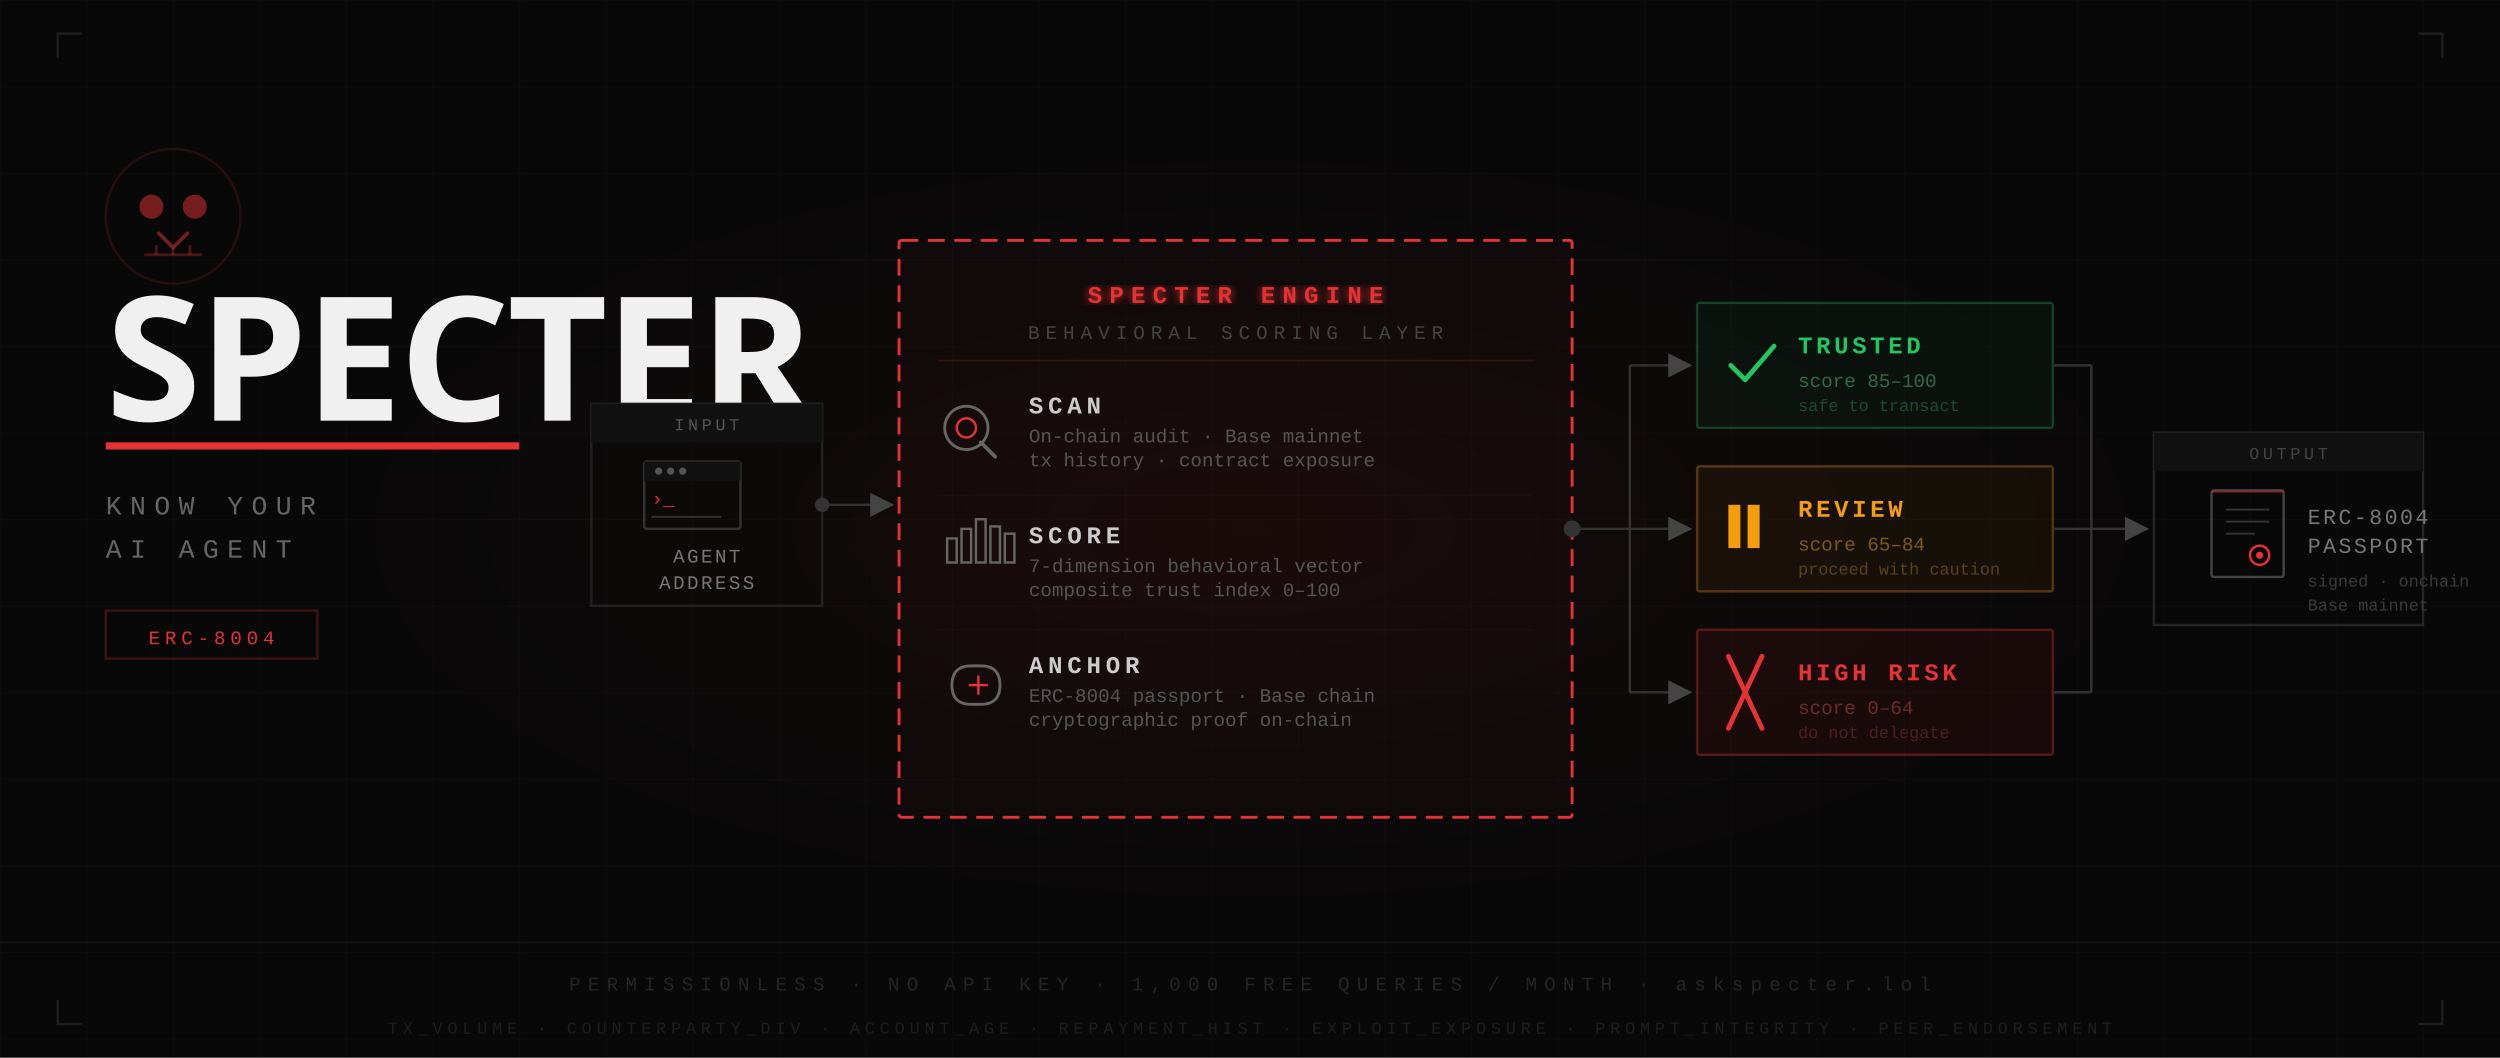
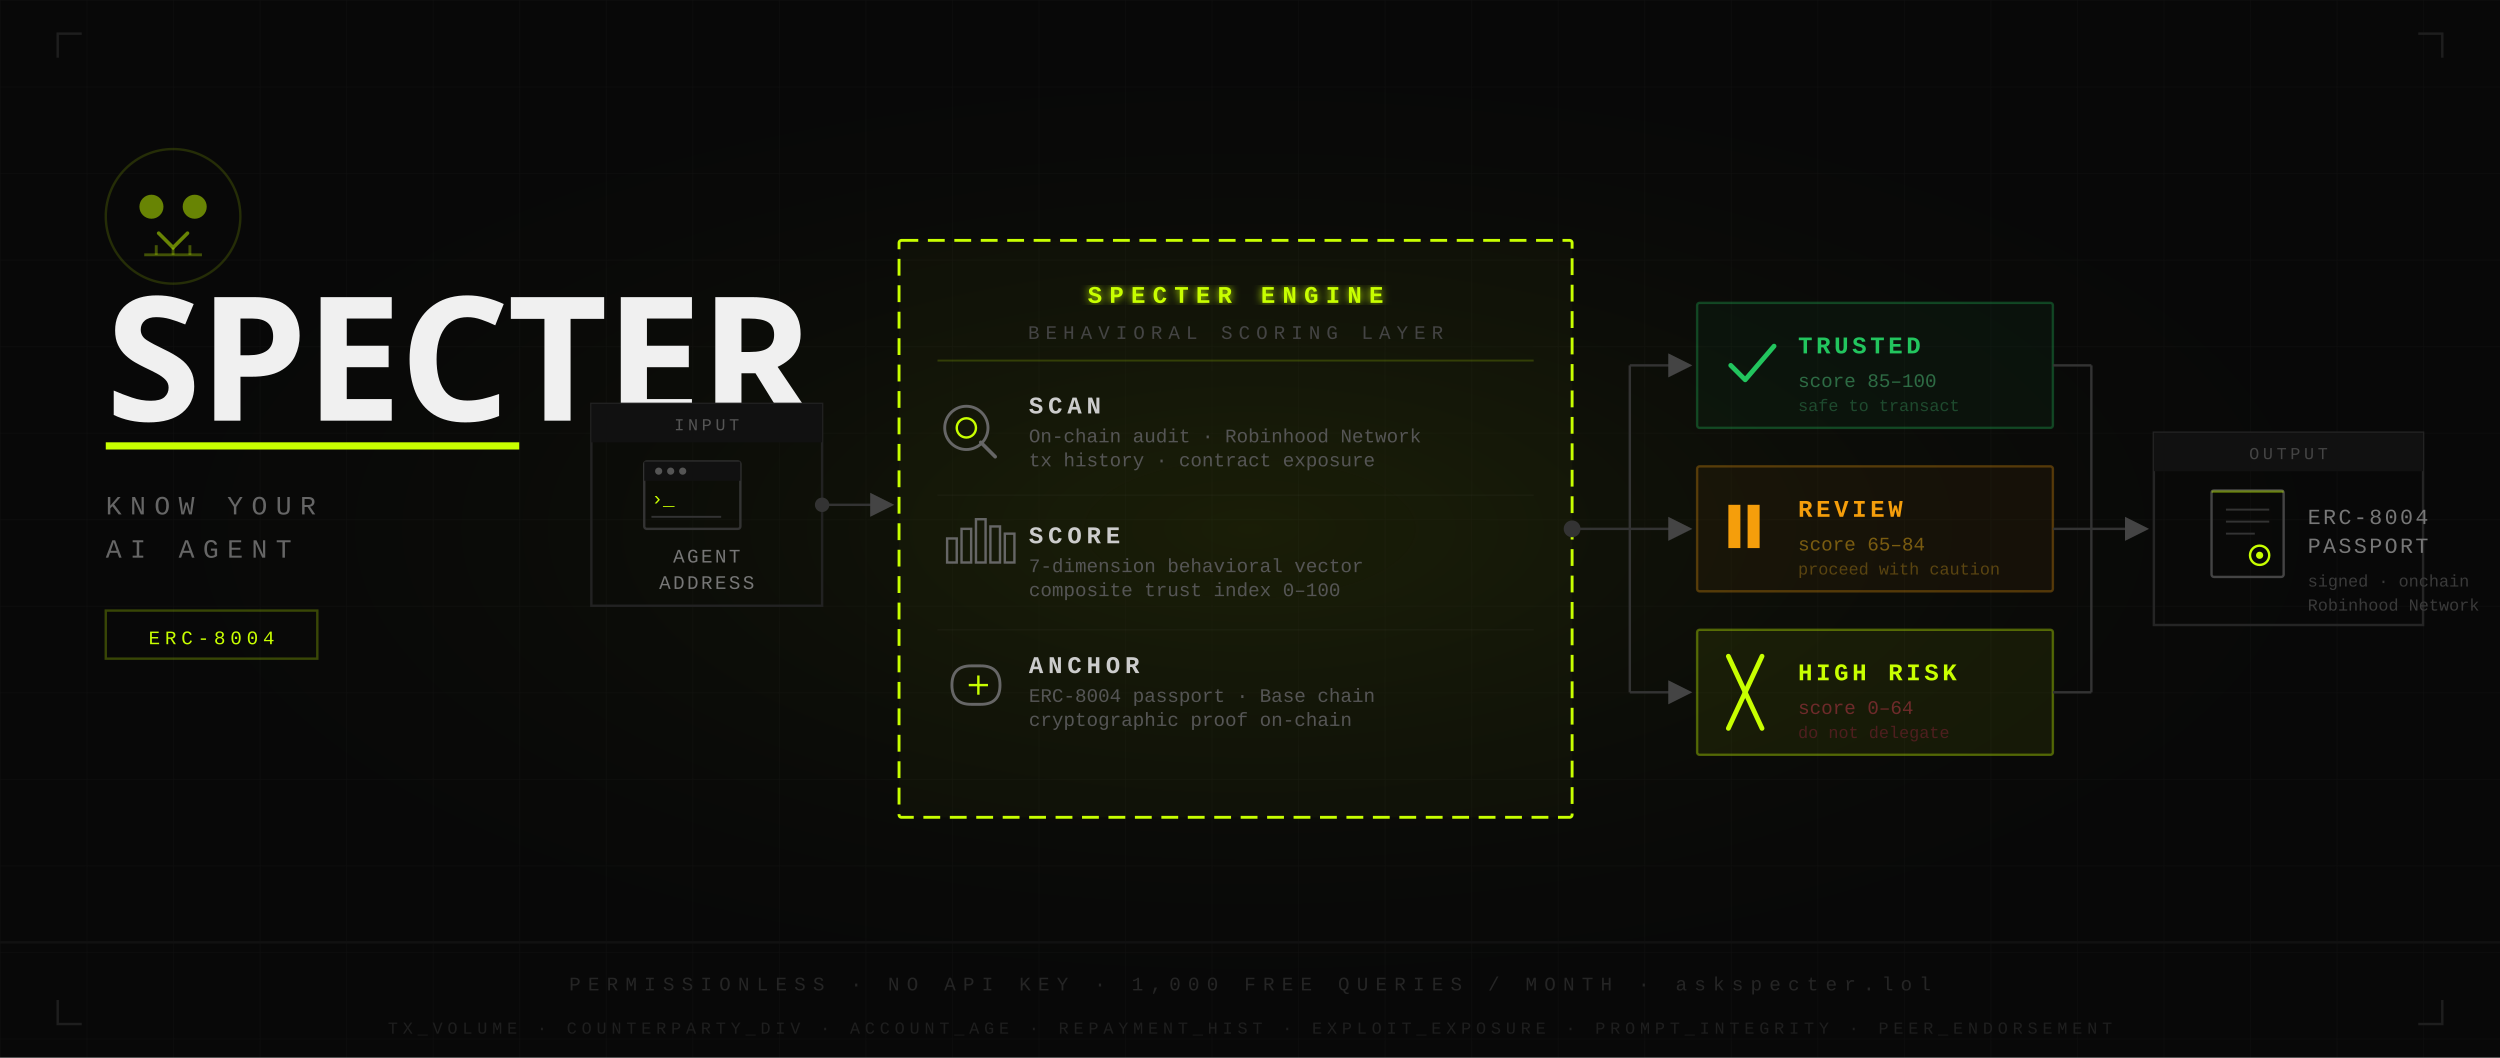
<svg xmlns="http://www.w3.org/2000/svg" width="1040" height="440" viewBox="0 0 1040 440">
  <defs>
    <pattern id="grid" x="0" y="0" width="36" height="36" patternUnits="userSpaceOnUse">
      <path d="M 36 0 L 0 0 0 36" fill="none" stroke="rgba(255,255,255,0.028)" stroke-width="0.5" />
    </pattern>
    <filter id="redglow">
      <feGaussianBlur stdDeviation="4" result="b" />
      <feMerge>
        <feMergeNode in="b" />
        <feMergeNode in="SourceGraphic" />
      </feMerge>
    </filter>
    <filter id="softglow">
      <feGaussianBlur stdDeviation="1.8" result="b" />
      <feMerge>
        <feMergeNode in="b" />
        <feMergeNode in="SourceGraphic" />
      </feMerge>
    </filter>
    <radialGradient id="centerGlow" cx="50%" cy="50%" r="50%">
-       <stop offset="0%" stop-color="rgba(229,51,51,0.07)" />
+       <stop offset="0%" stop-color="rgba(200,255,0,0.07)" />
      <stop offset="100%" stop-color="rgba(0,0,0,0)" />
    </radialGradient>
  </defs>
  <rect width="1040" height="440" fill="#080808" />
  <rect width="1040" height="440" fill="url(#grid)" />
  <rect width="1040" height="440" fill="url(#centerGlow)" />
-   <circle cx="72" cy="90" r="28" fill="none" stroke="rgba(229,51,51,0.15)" stroke-width="1" />
-   <circle cx="63" cy="86" r="5" fill="rgba(229,51,51,0.5)" />
-   <circle cx="81" cy="86" r="5" fill="rgba(229,51,51,0.5)" />
-   <path d="M66 97 L72 103 L78 97" fill="none" stroke="rgba(229,51,51,0.5)" stroke-width="1.5" stroke-linecap="round" />
-   <line x1="60" y1="106" x2="84" y2="106" stroke="rgba(229,51,51,0.3)" stroke-width="1.2" />
-   <line x1="65" y1="102" x2="65" y2="106" stroke="rgba(229,51,51,0.3)" stroke-width="1.2" />
-   <line x1="72" y1="103" x2="72" y2="106" stroke="rgba(229,51,51,0.3)" stroke-width="1.2" />
-   <line x1="79" y1="102" x2="79" y2="106" stroke="rgba(229,51,51,0.3)" stroke-width="1.2" />
+   <circle cx="72" cy="90" r="28" fill="none" stroke="rgba(200,255,0,0.15)" stroke-width="1" />
+   <circle cx="63" cy="86" r="5" fill="rgba(200,255,0,0.5)" />
+   <circle cx="81" cy="86" r="5" fill="rgba(200,255,0,0.5)" />
+   <path d="M66 97 L72 103 L78 97" fill="none" stroke="rgba(200,255,0,0.5)" stroke-width="1.5" stroke-linecap="round" />
+   <line x1="60" y1="106" x2="84" y2="106" stroke="rgba(200,255,0,0.3)" stroke-width="1.2" />
+   <line x1="65" y1="102" x2="65" y2="106" stroke="rgba(200,255,0,0.3)" stroke-width="1.2" />
+   <line x1="72" y1="103" x2="72" y2="106" stroke="rgba(200,255,0,0.3)" stroke-width="1.2" />
+   <line x1="79" y1="102" x2="79" y2="106" stroke="rgba(200,255,0,0.3)" stroke-width="1.2" />
  <text x="44" y="175" font-family="'Arial Black','Impact',sans-serif" font-weight="900" font-size="72" letter-spacing="-1" fill="#f0f0f0">SPECTER</text>
-   <rect x="44" y="184" width="172" height="3" fill="#e53333" />
+   <rect x="44" y="184" width="172" height="3" fill="#c8ff00" />
  <text x="44" y="214" font-family="'Courier New',monospace" font-size="11" letter-spacing="3.5" fill="#666">KNOW YOUR</text>
  <text x="44" y="232" font-family="'Courier New',monospace" font-size="11" letter-spacing="3.5" fill="#666">AI AGENT</text>
-   <rect x="44" y="254" width="88" height="20" fill="none" stroke="rgba(229,51,51,0.25)" stroke-width="1" />
-   <text x="88" y="268" text-anchor="middle" font-family="'Courier New',monospace" font-size="8" letter-spacing="2" fill="#e53333">ERC-8004</text>
+   <rect x="44" y="254" width="88" height="20" fill="none" stroke="rgba(200,255,0,0.25)" stroke-width="1" />
+   <text x="88" y="268" text-anchor="middle" font-family="'Courier New',monospace" font-size="8" letter-spacing="2" fill="#c8ff00">ERC-8004</text>
  <rect x="246" y="168" width="96" height="84" fill="none" stroke="#222" stroke-width="1" />
  <rect x="246" y="168" width="96" height="16" fill="#111" />
  <text x="294" y="179" text-anchor="middle" font-family="'Courier New',monospace" font-size="7" letter-spacing="1.5" fill="#555">INPUT</text>
  <rect x="268" y="192" width="40" height="28" rx="1" fill="none" stroke="#333" stroke-width="1" />
  <rect x="268" y="192" width="40" height="8" fill="#111" />
  <circle cx="274" cy="196" r="1.5" fill="#555" />
  <circle cx="279" cy="196" r="1.5" fill="#555" />
  <circle cx="284" cy="196" r="1.5" fill="#555" />
-   <text x="271" y="210" font-family="'Courier New',monospace" font-size="8" fill="#e53333">›_</text>
+   <text x="271" y="210" font-family="'Courier New',monospace" font-size="8" fill="#c8ff00">›_</text>
  <line x1="271" y1="215" x2="300" y2="215" stroke="#333" stroke-width="0.8" />
  <text x="294" y="234" text-anchor="middle" font-family="'Courier New',monospace" font-size="8" letter-spacing="1" fill="#777">AGENT</text>
  <text x="294" y="245" text-anchor="middle" font-family="'Courier New',monospace" font-size="8" letter-spacing="1" fill="#777">ADDRESS</text>
  <line x1="342" y1="210" x2="366" y2="210" stroke="#333" stroke-width="1" />
  <circle cx="342" cy="210" r="3" fill="#333" />
  <polygon points="362,205 372,210 362,215" fill="#444" />
-   <rect x="374" y="100" width="280" height="240" rx="1" fill="rgba(229,51,51,0.025)" stroke="#e53333" stroke-width="1.2" stroke-dasharray="7,4" />
-   <text x="514" y="126" text-anchor="middle" font-family="'Courier New',monospace" font-size="10" font-weight="bold" letter-spacing="3" fill="#e53333" filter="url(#softglow)">SPECTER ENGINE</text>
+   <rect x="374" y="100" width="280" height="240" rx="1" fill="rgba(200,255,0,0.025)" stroke="#c8ff00" stroke-width="1.2" stroke-dasharray="7,4" />
+   <text x="514" y="126" text-anchor="middle" font-family="'Courier New',monospace" font-size="10" font-weight="bold" letter-spacing="3" fill="#c8ff00" filter="url(#softglow)">SPECTER ENGINE</text>
  <text x="514" y="141" text-anchor="middle" font-family="'Courier New',monospace" font-size="8" letter-spacing="2.5" fill="#444">BEHAVIORAL SCORING LAYER</text>
-   <line x1="390" y1="150" x2="638" y2="150" stroke="rgba(229,51,51,0.18)" stroke-width="0.8" />
+   <line x1="390" y1="150" x2="638" y2="150" stroke="rgba(200,255,0,0.18)" stroke-width="0.8" />
  <circle cx="402" cy="178" r="9" fill="none" stroke="#666" stroke-width="1.2" />
  <line x1="408" y1="184" x2="414" y2="190" stroke="#666" stroke-width="1.5" stroke-linecap="round" />
-   <circle cx="402" cy="178" r="4" fill="none" stroke="#e53333" stroke-width="1" />
+   <circle cx="402" cy="178" r="4" fill="none" stroke="#c8ff00" stroke-width="1" />
  <text x="428" y="172" font-family="'Courier New',monospace" font-size="10" font-weight="bold" letter-spacing="2" fill="#cccccc">SCAN</text>
-   <text x="428" y="184" font-family="'Courier New',monospace" font-size="8" fill="#555">On-chain audit · Base mainnet</text>
+   <text x="428" y="184" font-family="'Courier New',monospace" font-size="8" fill="#555">On-chain audit · Robinhood Network</text>
  <text x="428" y="194" font-family="'Courier New',monospace" font-size="8" fill="#555">tx history · contract exposure</text>
  <line x1="390" y1="206" x2="638" y2="206" stroke="rgba(255,255,255,0.035)" stroke-width="0.5" />
  <rect x="394" y="224" width="4" height="10" fill="none" stroke="#666" stroke-width="1" />
  <rect x="400" y="220" width="4" height="14" fill="none" stroke="#666" stroke-width="1" />
  <rect x="406" y="216" width="4" height="18" fill="none" stroke="#666" stroke-width="1" />
  <rect x="412" y="219" width="4" height="15" fill="none" stroke="#666" stroke-width="1" />
  <rect x="418" y="222" width="4" height="12" fill="none" stroke="#666" stroke-width="1" />
  <text x="428" y="226" font-family="'Courier New',monospace" font-size="10" font-weight="bold" letter-spacing="2" fill="#cccccc">SCORE</text>
  <text x="428" y="238" font-family="'Courier New',monospace" font-size="8" fill="#555">7-dimension behavioral vector</text>
  <text x="428" y="248" font-family="'Courier New',monospace" font-size="8" fill="#555">composite trust index 0–100</text>
  <line x1="390" y1="262" x2="638" y2="262" stroke="rgba(255,255,255,0.035)" stroke-width="0.5" />
  <path d="M396 285 Q396 277 404 277 L408 277 Q416 277 416 285 Q416 293 408 293 L404 293 Q396 293 396 285Z" fill="none" stroke="#666" stroke-width="1.2" />
-   <line x1="407" y1="281" x2="407" y2="289" stroke="#e53333" stroke-width="1" />
-   <line x1="403" y1="285" x2="411" y2="285" stroke="#e53333" stroke-width="1" />
+   <line x1="407" y1="281" x2="407" y2="289" stroke="#c8ff00" stroke-width="1" />
+   <line x1="403" y1="285" x2="411" y2="285" stroke="#c8ff00" stroke-width="1" />
  <text x="428" y="280" font-family="'Courier New',monospace" font-size="10" font-weight="bold" letter-spacing="2" fill="#cccccc">ANCHOR</text>
  <text x="428" y="292" font-family="'Courier New',monospace" font-size="8" fill="#555">ERC-8004 passport · Base chain</text>
  <text x="428" y="302" font-family="'Courier New',monospace" font-size="8" fill="#555">cryptographic proof on-chain</text>
  <line x1="654" y1="220" x2="678" y2="220" stroke="#333" stroke-width="1" />
  <circle cx="654" cy="220" r="3.5" fill="#333" />
  <line x1="678" y1="220" x2="678" y2="152" stroke="#333" stroke-width="1" />
  <line x1="678" y1="152" x2="698" y2="152" stroke="#333" stroke-width="1" />
  <polygon points="694,147 704,152 694,157" fill="#444" />
  <line x1="678" y1="220" x2="698" y2="220" stroke="#333" stroke-width="1" />
  <polygon points="694,215 704,220 694,225" fill="#444" />
  <line x1="678" y1="220" x2="678" y2="288" stroke="#333" stroke-width="1" />
  <line x1="678" y1="288" x2="698" y2="288" stroke="#333" stroke-width="1" />
  <polygon points="694,283 704,288 694,293" fill="#444" />
  <rect x="706" y="126" width="148" height="52" rx="1" fill="rgba(34,197,94,0.05)" stroke="rgba(34,197,94,0.3)" stroke-width="1" />
  <path d="M720 152 L726 158 L738 144" stroke="#22c55e" stroke-width="2" fill="none" stroke-linecap="round" stroke-linejoin="round" />
  <text x="748" y="147" font-family="'Courier New',monospace" font-size="10" font-weight="bold" letter-spacing="1.5" fill="#22c55e">TRUSTED</text>
  <text x="748" y="161" font-family="'Courier New',monospace" font-size="8" fill="#2d6b44">score 85–100</text>
  <text x="748" y="171" font-family="'Courier New',monospace" font-size="7" fill="#1e4a2e">safe to transact</text>
  <rect x="706" y="194" width="148" height="52" rx="1" fill="rgba(245,158,11,0.05)" stroke="rgba(245,158,11,0.3)" stroke-width="1" />
  <rect x="719" y="210" width="5" height="18" rx="0" fill="#f59e0b" />
  <rect x="727" y="210" width="5" height="18" rx="0" fill="#f59e0b" />
  <text x="748" y="215" font-family="'Courier New',monospace" font-size="10" font-weight="bold" letter-spacing="1.5" fill="#f59e0b">REVIEW</text>
  <text x="748" y="229" font-family="'Courier New',monospace" font-size="8" fill="#7a5c10">score 65–84</text>
  <text x="748" y="239" font-family="'Courier New',monospace" font-size="7" fill="#5a4410">proceed with caution</text>
-   <rect x="706" y="262" width="148" height="52" rx="1" fill="rgba(229,51,51,0.07)" stroke="rgba(229,51,51,0.35)" stroke-width="1" />
-   <line x1="719" y1="273" x2="733" y2="303" stroke="#e53333" stroke-width="2" stroke-linecap="round" />
-   <line x1="733" y1="273" x2="719" y2="303" stroke="#e53333" stroke-width="2" stroke-linecap="round" />
-   <text x="748" y="283" font-family="'Courier New',monospace" font-size="10" font-weight="bold" letter-spacing="1.5" fill="#e53333">HIGH RISK</text>
+   <rect x="706" y="262" width="148" height="52" rx="1" fill="rgba(200,255,0,0.07)" stroke="rgba(200,255,0,0.35)" stroke-width="1" />
+   <line x1="719" y1="273" x2="733" y2="303" stroke="#c8ff00" stroke-width="2" stroke-linecap="round" />
+   <line x1="733" y1="273" x2="719" y2="303" stroke="#c8ff00" stroke-width="2" stroke-linecap="round" />
+   <text x="748" y="283" font-family="'Courier New',monospace" font-size="10" font-weight="bold" letter-spacing="1.5" fill="#c8ff00">HIGH RISK</text>
  <text x="748" y="297" font-family="'Courier New',monospace" font-size="8" fill="#6e2a2a">score 0–64</text>
  <text x="748" y="307" font-family="'Courier New',monospace" font-size="7" fill="#4e1e1e">do not delegate</text>
  <line x1="854" y1="152" x2="870" y2="152" stroke="#333" stroke-width="1" />
  <line x1="870" y1="152" x2="870" y2="220" stroke="#333" stroke-width="1" />
  <line x1="854" y1="220" x2="870" y2="220" stroke="#333" stroke-width="1" />
  <line x1="854" y1="288" x2="870" y2="288" stroke="#333" stroke-width="1" />
  <line x1="870" y1="288" x2="870" y2="220" stroke="#333" stroke-width="1" />
  <line x1="870" y1="220" x2="888" y2="220" stroke="#333" stroke-width="1" />
  <polygon points="884,215 894,220 884,225" fill="#444" />
  <rect x="896" y="180" width="112" height="80" fill="none" stroke="#252525" stroke-width="1" />
  <rect x="896" y="180" width="112" height="16" fill="#111" />
  <text x="952" y="191" text-anchor="middle" font-family="'Courier New',monospace" font-size="7" letter-spacing="1.5" fill="#444">OUTPUT</text>
  <rect x="920" y="204" width="30" height="36" rx="1" fill="none" stroke="#444" stroke-width="1" />
-   <rect x="920" y="204" width="30" height="1" fill="rgba(229,51,51,0.4)" />
+   <rect x="920" y="204" width="30" height="1" fill="rgba(200,255,0,0.4)" />
  <line x1="926" y1="212" x2="944" y2="212" stroke="#333" stroke-width="0.8" />
  <line x1="926" y1="217" x2="944" y2="217" stroke="#333" stroke-width="0.8" />
  <line x1="926" y1="222" x2="938" y2="222" stroke="#333" stroke-width="0.8" />
-   <circle cx="940" cy="231" r="4" fill="none" stroke="#e53333" stroke-width="1" />
-   <circle cx="940" cy="231" r="1.5" fill="#e53333" />
+   <circle cx="940" cy="231" r="4" fill="none" stroke="#c8ff00" stroke-width="1" />
+   <circle cx="940" cy="231" r="1.5" fill="#c8ff00" />
  <text x="960" y="218" font-family="'Courier New',monospace" font-size="9" letter-spacing="1" fill="#777">ERC-8004</text>
  <text x="960" y="230" font-family="'Courier New',monospace" font-size="9" letter-spacing="1" fill="#777">PASSPORT</text>
  <text x="960" y="244" font-family="'Courier New',monospace" font-size="7" fill="#3a3a3a">signed · onchain</text>
-   <text x="960" y="254" font-family="'Courier New',monospace" font-size="7" fill="#3a3a3a">Base mainnet</text>
+   <text x="960" y="254" font-family="'Courier New',monospace" font-size="7" fill="#3a3a3a">Robinhood Network</text>
  <line x1="0" y1="392" x2="1040" y2="392" stroke="#111" stroke-width="1" />
  <text x="520" y="412" text-anchor="middle" font-family="'Courier New',monospace" font-size="8" letter-spacing="3" fill="#252525">PERMISSIONLESS  ·  NO API KEY  ·  1,000 FREE QUERIES / MONTH  ·  askspecter.lol</text>
  <text x="520" y="430" text-anchor="middle" font-family="'Courier New',monospace" font-size="7" letter-spacing="2" fill="#1e1e1e">TX_VOLUME  ·  COUNTERPARTY_DIV  ·  ACCOUNT_AGE  ·  REPAYMENT_HIST  ·  EXPLOIT_EXPOSURE  ·  PROMPT_INTEGRITY  ·  PEER_ENDORSEMENT</text>
  <path d="M24,24 L24,14 L34,14" stroke="#1e1e1e" stroke-width="1" fill="none" />
  <path d="M1016,24 L1016,14 L1006,14" stroke="#1e1e1e" stroke-width="1" fill="none" />
  <path d="M24,416 L24,426 L34,426" stroke="#1e1e1e" stroke-width="1" fill="none" />
  <path d="M1016,416 L1016,426 L1006,426" stroke="#1e1e1e" stroke-width="1" fill="none" />
</svg>
